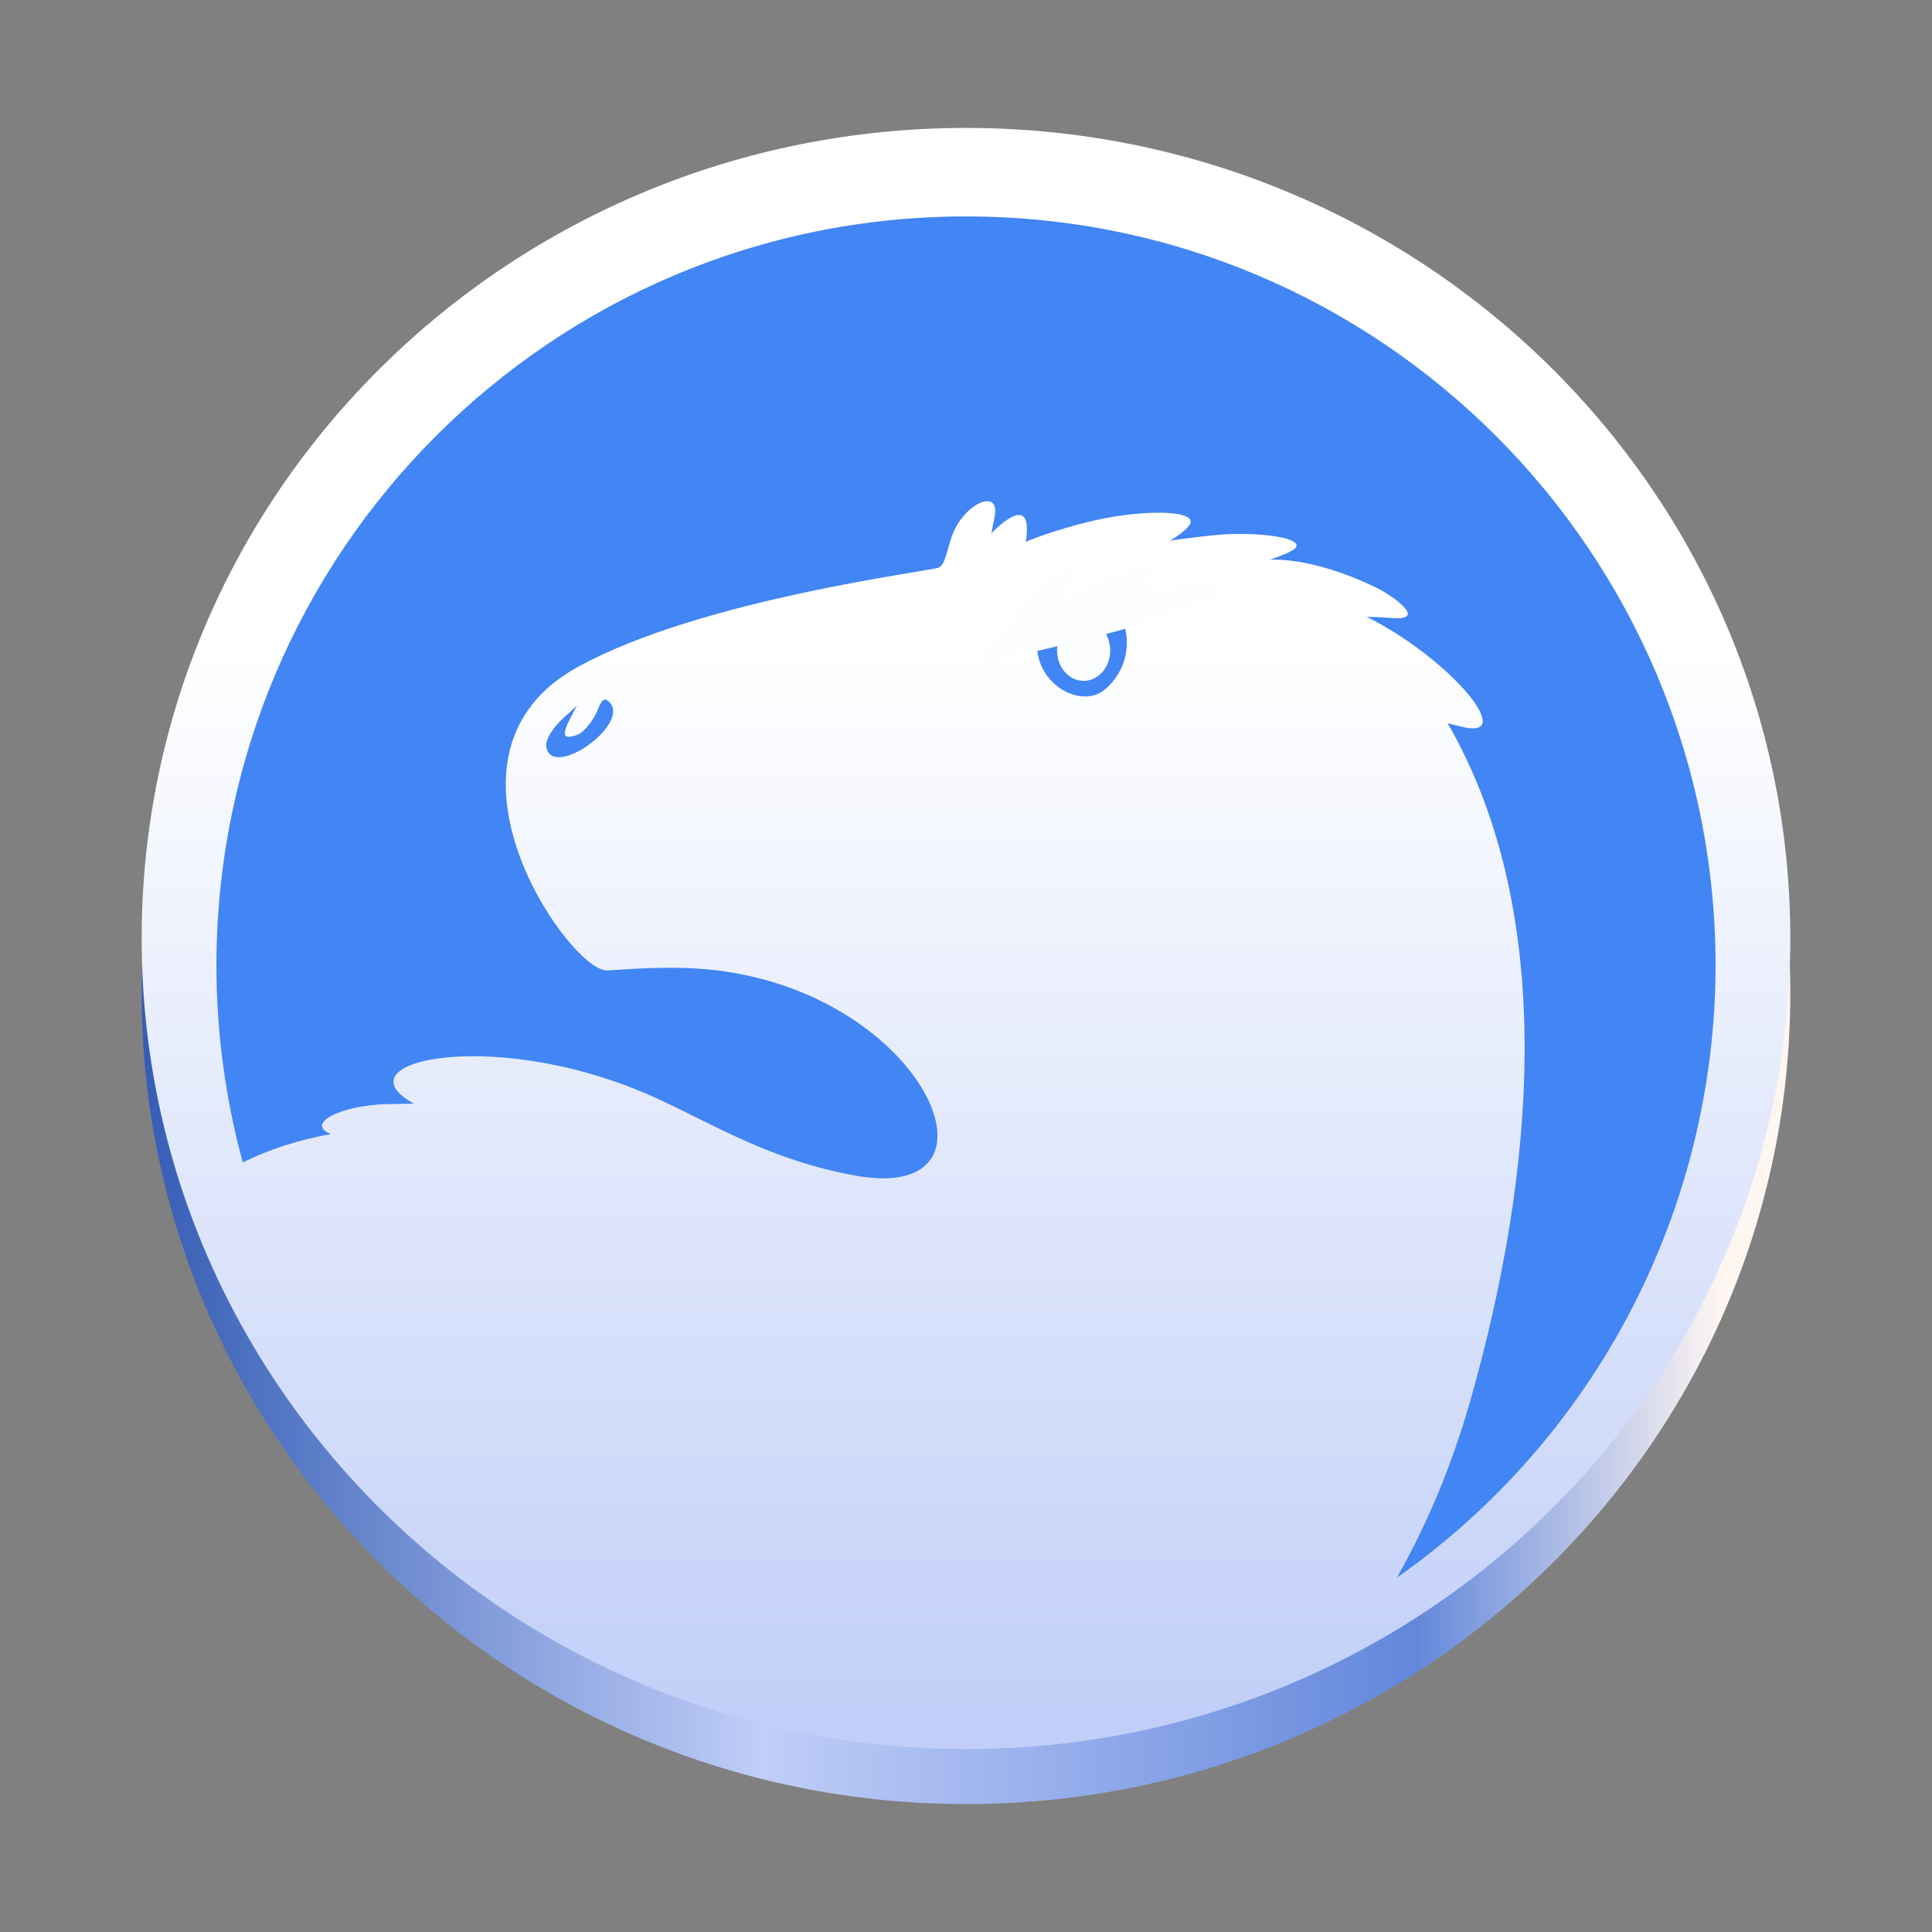
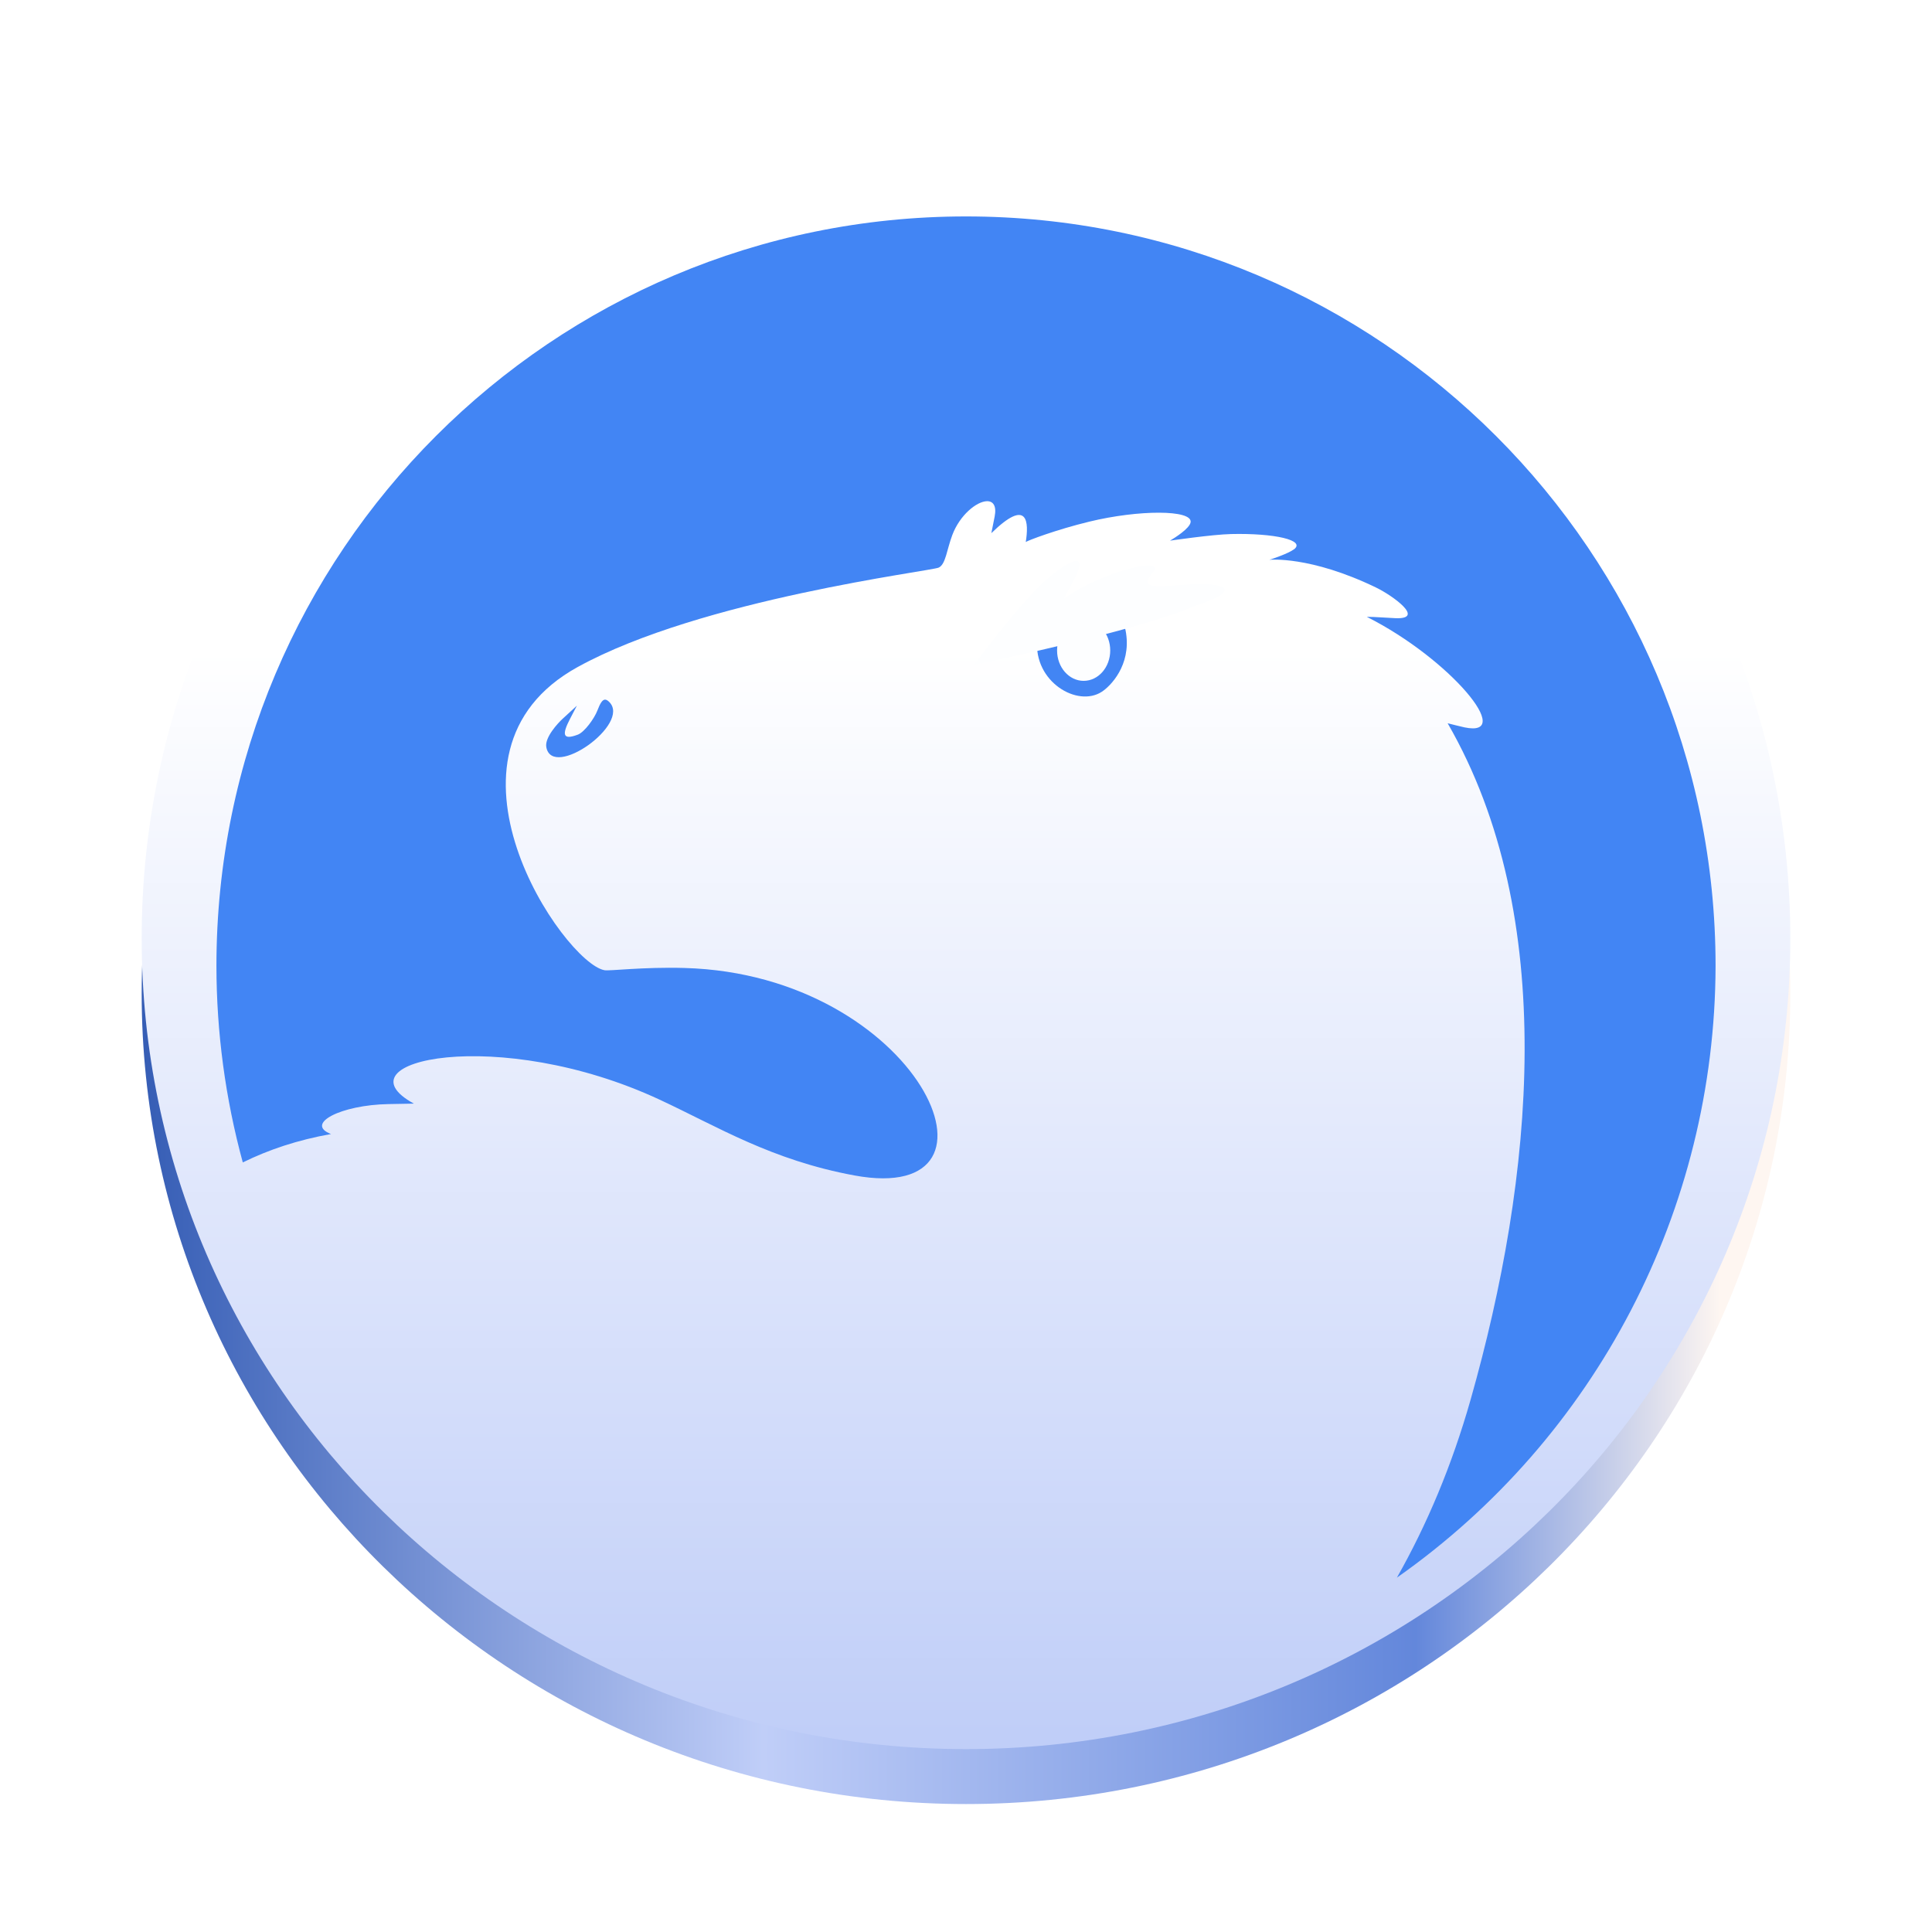
<svg xmlns="http://www.w3.org/2000/svg" xml:space="preserve" width="1200" height="1200" viewBox="0 0 1200 1200">
  <defs>
    <linearGradient id="b" x1="64" x2="64" y1="2" y2="120.048" gradientTransform="translate(843 974)" gradientUnits="userSpaceOnUse">
      <stop offset=".33" stop-color="#fff" style="stop-color:#fff;stop-opacity:1" />
      <stop offset="1" stop-color="#ffdcc7" style="stop-color:#c0cef8;stop-opacity:1" />
    </linearGradient>
    <linearGradient id="a" x2="118.93" y1="269.46" y2="269.46" gradientTransform="matrix(1 0 0 .98333 843 805.97)" gradientUnits="userSpaceOnUse">
      <stop offset="0" stop-color="#eda68c" style="stop-color:#2953af;stop-opacity:1" />
      <stop offset=".414" stop-color="#fef6f1" style="stop-color:#c0cef8;stop-opacity:1" />
      <stop offset=".813" stop-color="#eda187" style="stop-color:#6387db;stop-opacity:1" />
      <stop offset="1" stop-color="#fef6f1" />
    </linearGradient>
  </defs>
-   <path d="M0 0h1200v1203.571H0z" style="fill:gray;fill-opacity:1;stroke-width:9.768" />
  <path fill="url(#a)" d="M967 1040c0 32.585-26.863 59-60 59s-60-26.415-60-59 26.863-59 60-59 60 26.415 60 59" style="fill:url(#a)" transform="translate(-7139.733 -8257.6)scale(8.53333)" />
  <path fill="url(#b)" fill-rule="evenodd" d="M967 1036c0 32.585-26.863 59-60 59s-60-26.415-60-59 26.863-59 60-59 60 26.415 60 59" style="fill:url(#b)" transform="translate(-7139.733 -8257.6)scale(8.53333)" />
  <path d="M600 88A512 512 0 0 0 88 600a512 512 0 0 0 18.01 134.173c17.653-8.706 37.489-15.349 60.259-19.402-18.113-6.916 6.537-19.91 39.456-20.457l17.158-.313c-53.879-29.438 58.024-53.851 167.897-2.685 39.87 18.566 76.207 41.23 132.905 51.732 115.719 21.433 43.577-137.322-116.046-141.701-28.569-.78-51.073 2.184-54.6 1.527-27.93-5.194-125.475-148.084-18.26-207.111 84.553-46.536 241.561-65.444 246.622-67.912 4.762-2.324 5.458-12.142 9.221-22.173 5.169-13.773 16.68-23 23.653-23.165v-.002c4.183-.1 6.735 3.061 5.299 10.464v.01l-2.26 11.353c25.316-24.7 25.606-7.111 23.513 6.049 1.492-1.051 20.612-8.374 43.386-13.906 33.747-8.196 70.426-8.213 69.211.37-.603 4.337-11.058 10.83-14.077 12.623 0 0 28.708-4.215 41.716-4.522 29.636-.697 51.334 4.223 42.875 10.512h-.065c-3.894 2.852-13.96 6.215-16.605 7.08 0 0 27.739-2.884 72.921 19 11.142 5.397 33.783 21.65 13.253 20.882-6.348-.25-14.38-.969-19.662-.922 56.903 28.677 101.907 82.873 66.692 75.497-3.577-.816-7.565-1.811-11.48-2.812 76.338 132.381 58.637 310.756 15.694 461.985-12.824 45.162-29.913 85.534-50.357 121.62A512 512 0 0 0 1112 600 512 512 0 0 0 600 88M116.875 766.184a512 512 0 0 0 10.456 30.474 512 512 0 0 1-10.456-30.474m25.857 61.703a512 512 0 0 0 14.26 28.704 512 512 0 0 1-14.26-28.704m33.814 57.971a512 512 0 0 0 17.669 26.297 512 512 0 0 1-17.669-26.297m41.158 53.081a512 512 0 0 0 20.657 23.449 512 512 0 0 1-20.657-23.449m47.686 47.153a512 512 0 0 0 23.3 20.356 512 512 0 0 1-23.3-20.356m53.392 40.462a512 512 0 0 0 25.543 17.012 512 512 0 0 1-25.543-17.012m553.692 5.843a512 512 0 0 1-24.216 14.824 512 512 0 0 0 24.216-14.824m-495.03 27.5a512 512 0 0 0 26.885 13.217 512 512 0 0 1-26.886-13.218m437.354 3.824a512 512 0 0 1-25.014 11.393 512 512 0 0 0 25.014-11.393m-373.654 21.89a512 512 0 0 0 26.518 8.976 512 512 0 0 1-26.518-8.976m311.602 2.075a512 512 0 0 1-24.478 7.71 512 512 0 0 0 24.478-7.71m-240.758 15.718a512 512 0 0 0 21.264 4.22 512 512 0 0 1-21.264-4.22m173.784.447a512 512 0 0 1-21.12 3.909 512 512 0 0 0 21.12-3.91" style="fill:#4285f4;fill-opacity:1;fill-rule:evenodd;stroke-width:8.892" transform="translate(54.408 54.408)scale(.90932)" />
  <path d="M353.355 418.057c-1.716.107-3.232 2.42-5.101 7.336-2.09 5.495-8.802 14.84-13.429 16.59-10.845 4.103-10.642-.552-5.132-11.128l4.52-8.669-9.792 9c-3.103 2.854-12.26 12.65-11.107 19.235 3.958 22.623 58.158-15.772 42.988-30.78-1.1-1.089-2.048-1.64-2.947-1.584" style="fill:#4285f4;fill-opacity:1;stroke-width:5.131" transform="translate(54.408 54.408)scale(.90932)" />
  <path d="M662.505 376.732c5.672-1.662 17.016-4.987 24.714-6.808 7.697-1.821 11.749-.999 14.342.268s3.727 4.117 4.375 8.392c2.702 17.82-8.598 29.297-13.451 32.458-13.61 8.865-37.863-5.6-35.896-28.658.244-2.85.244-3.99 5.916-5.652" style="fill:#4285f4;fill-opacity:1;stroke-width:7.136" transform="translate(-90.361 -30.212)scale(1.11878)" />
  <ellipse cx="682.383" cy="384.553" rx="14.754" ry="20.446" style="fill:#fdfeff;fill-opacity:1;stroke-width:4.951" transform="matrix(1.11878 0 0 .92335 -90.361 48.936)" />
  <path d="M677.597 338.467c-2.711.422-7.64 3.466-14.552 9.168-14.577 12.009-41.485 48.452-41.485 48.452s90.494-18.528 123.375-33.022c24.093-7.618 20.002-13.45-7.936-11.312-20.493 1.573-22.268.733-15.789-7.473 6.184-7.831-27.552-.707-49.85 15.136l5.2-9.66c4.332-8.046 4.518-11.832 1.037-11.29" style="fill:#fdfeff;fill-opacity:1;stroke-width:3.547" transform="translate(-90.361 -30.212)scale(1.11878)" />
</svg>
